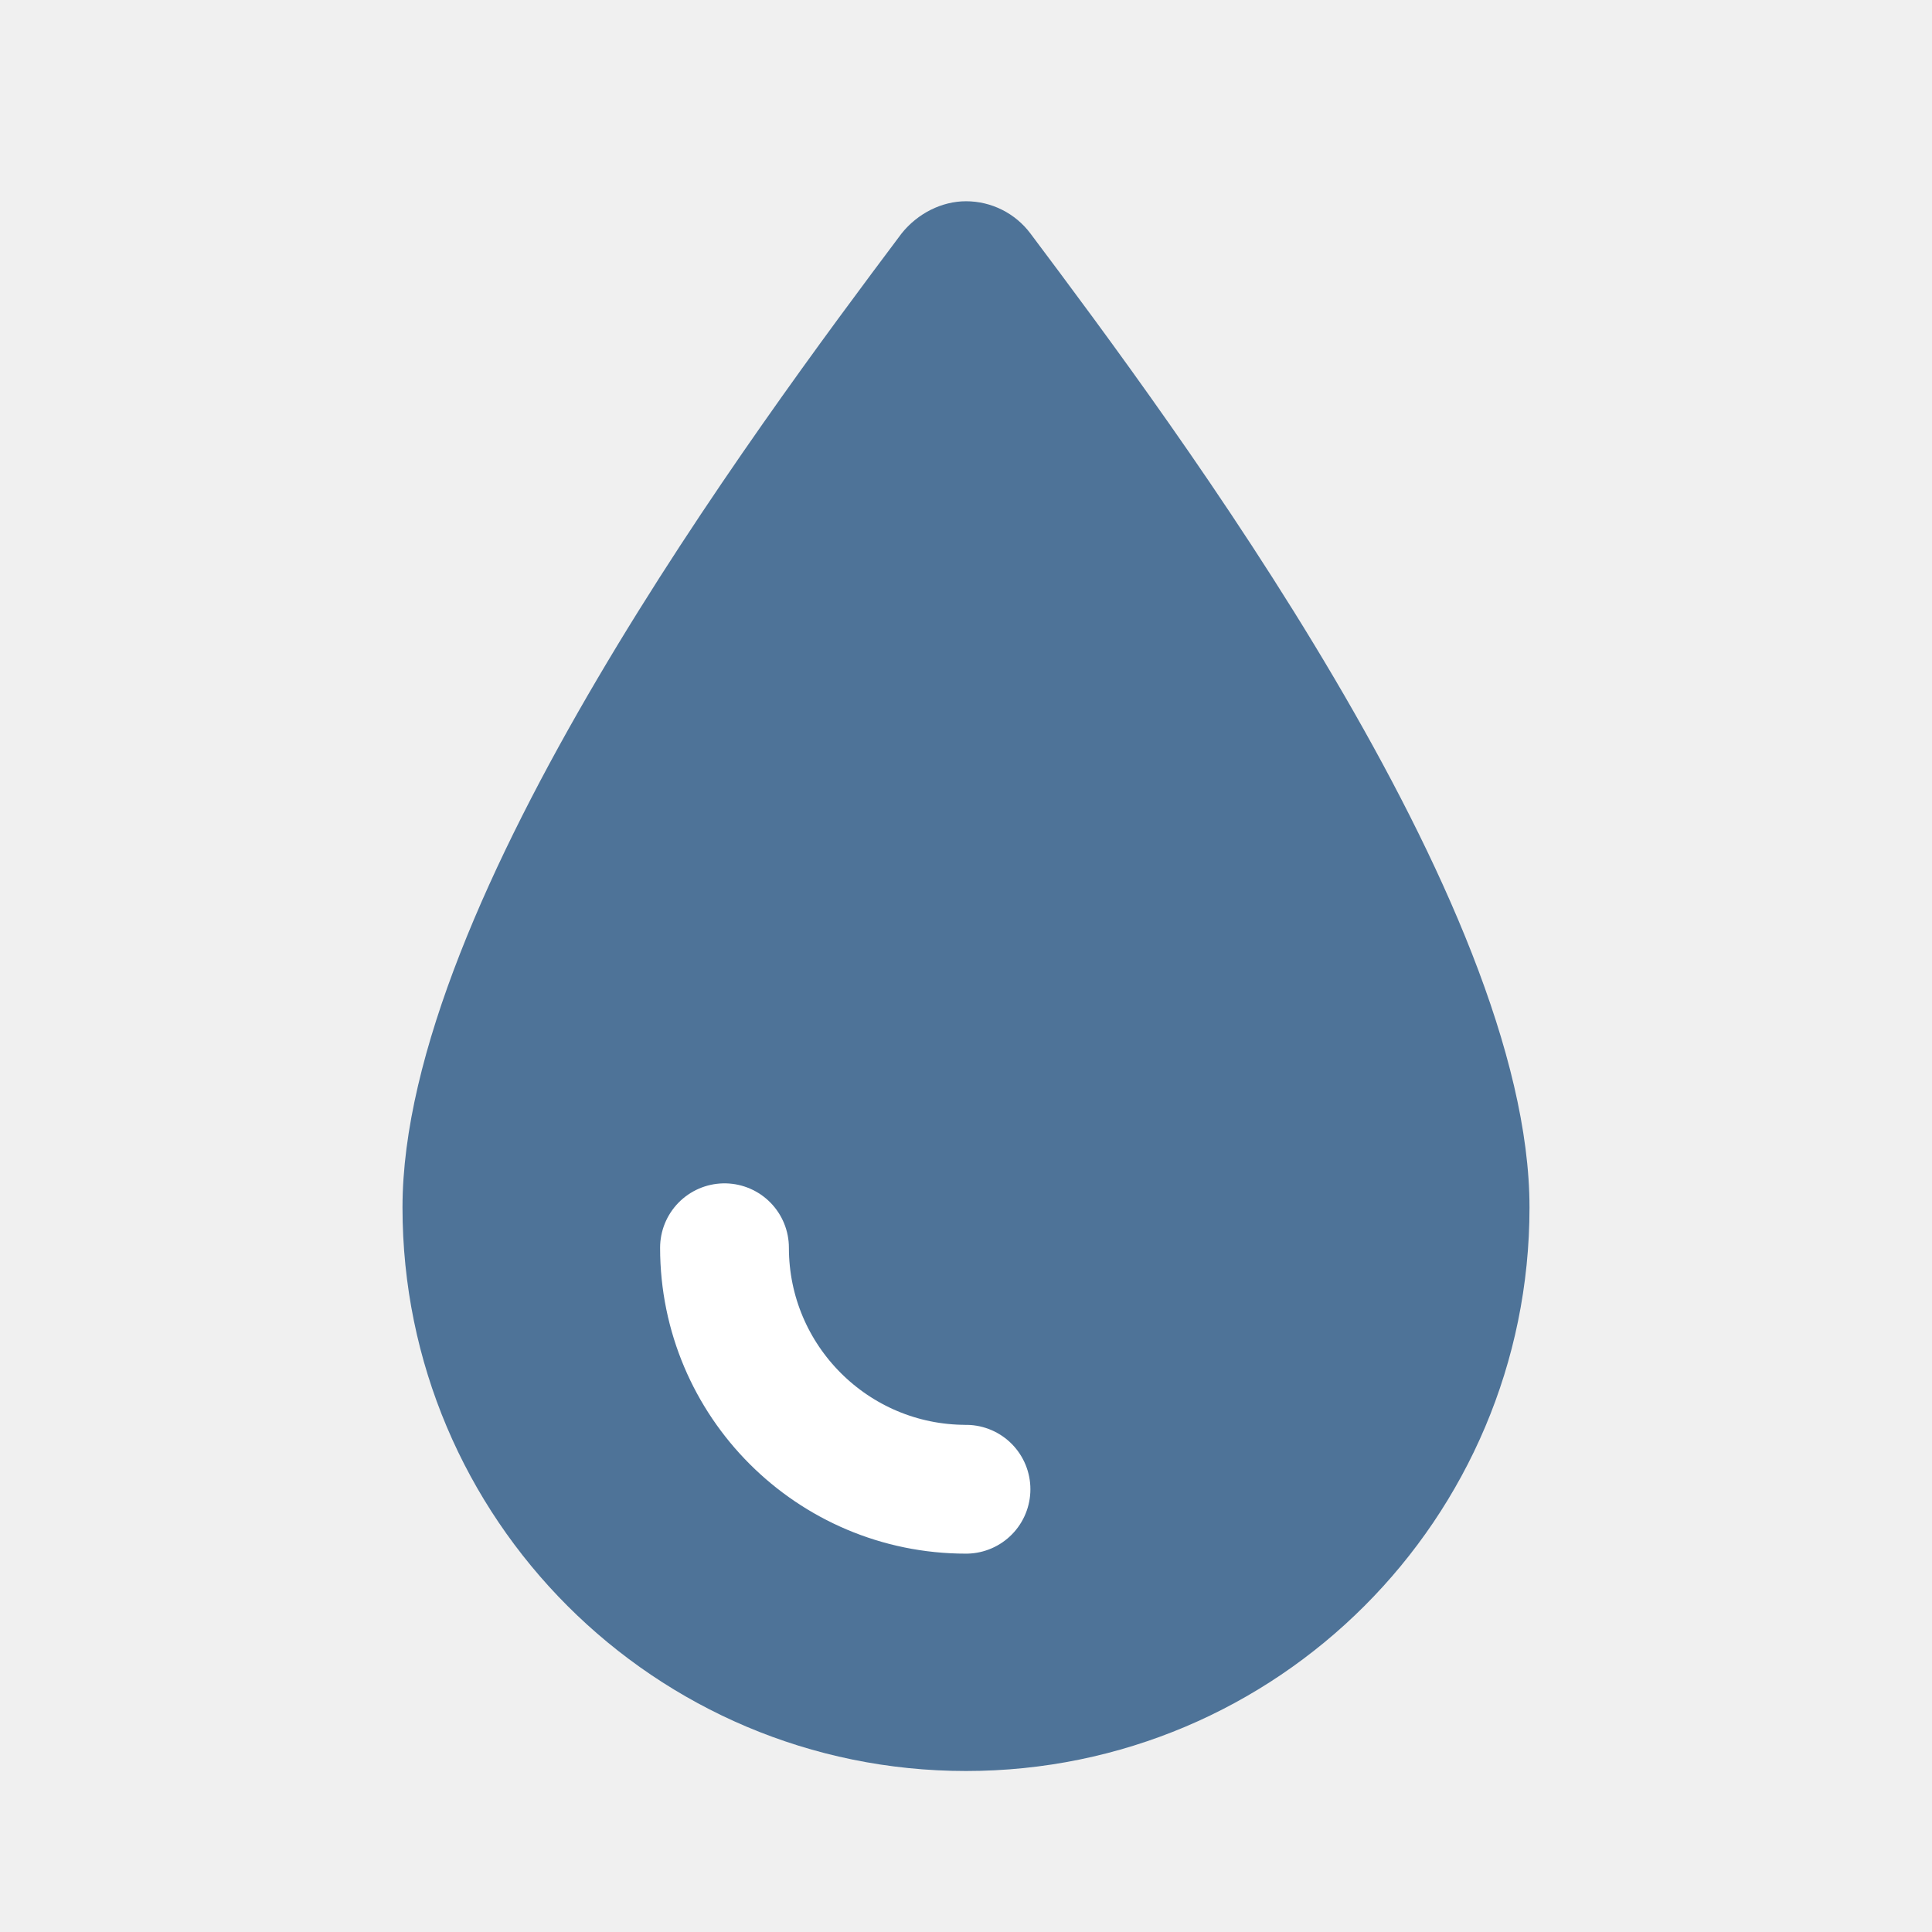
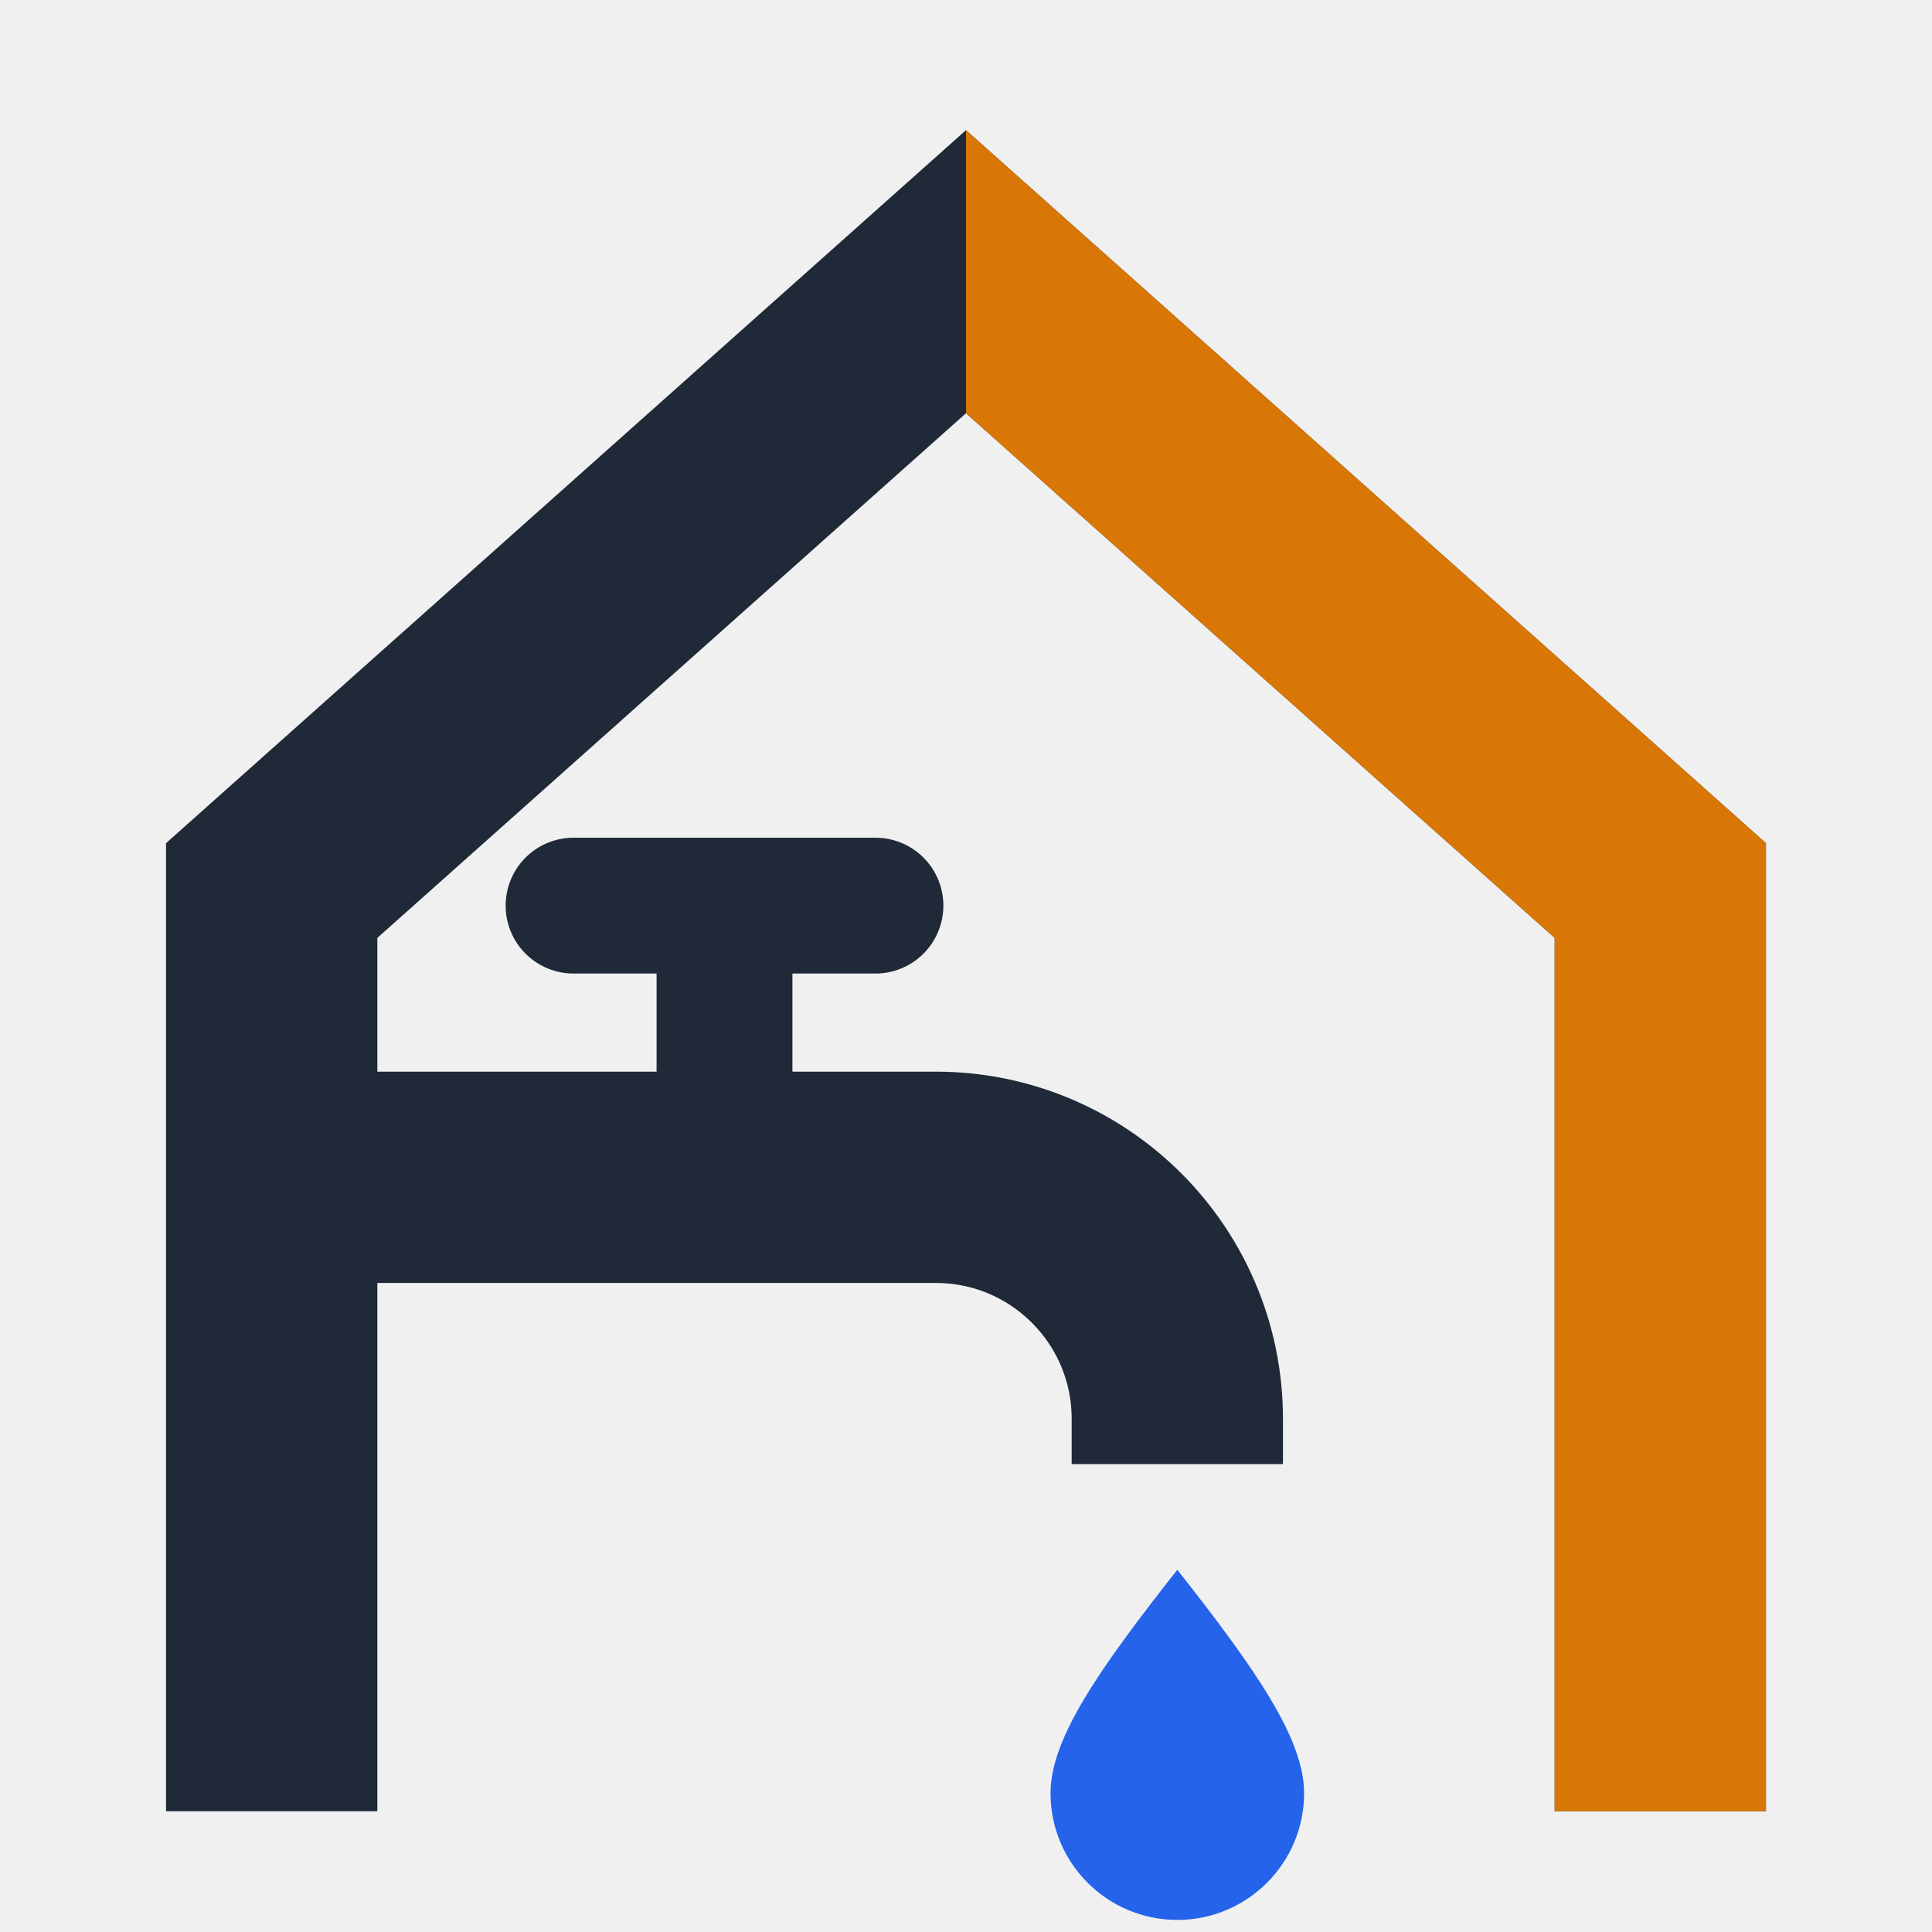
- <svg xmlns="http://www.w3.org/2000/svg" viewBox="0 0 24 24">
-   <path d="M12 2.5c-.3 0-.6.15-.8.4C9.4 5.3 5 11.2 5 15a7 7 0 0 0 14 0c0-3.8-4.4-9.7-6.2-12.1a1 1 0 0 0-.8-.4Z" fill="#4e7398" />
-   <path d="M9 15.5a3 3 0 0 0 3 3" fill="none" stroke="white" stroke-width="1.6" stroke-linecap="round" />
+ <svg xmlns="http://www.w3.org/2000/svg" viewBox="0 0 64 64">
+   <defs>
+     <clipPath id="r">
+       <rect x="32" y="0" width="32" height="64" />
+     </clipPath>
+   </defs>
+   <g fill="none" stroke-width="7" stroke-linejoin="miter">
+     <path d="M9 60V29.5L32 9L55 29.5V60" stroke="#1F2937" />
+     <path d="M9 60V29.5L32 9L55 29.5V60" stroke="#D97706" clip-path="url(#r)" />
+     <path d="M9 39h22a8 8 0 0 1 8 8v1.5" stroke="#1F2937" />
+     <path d="M24 38v-8M19 30h10" stroke="#1F2937" stroke-width="4.5" stroke-linecap="round" />
+   </g>
+   <path d="M39 52c-2.6 3.3-4.2 5.6-4.2 7.4a4.2 4.2 0 0 0 8.4 0c0-1.8-1.6-4.1-4.2-7.4Z" fill="#2563EB" />
</svg>
